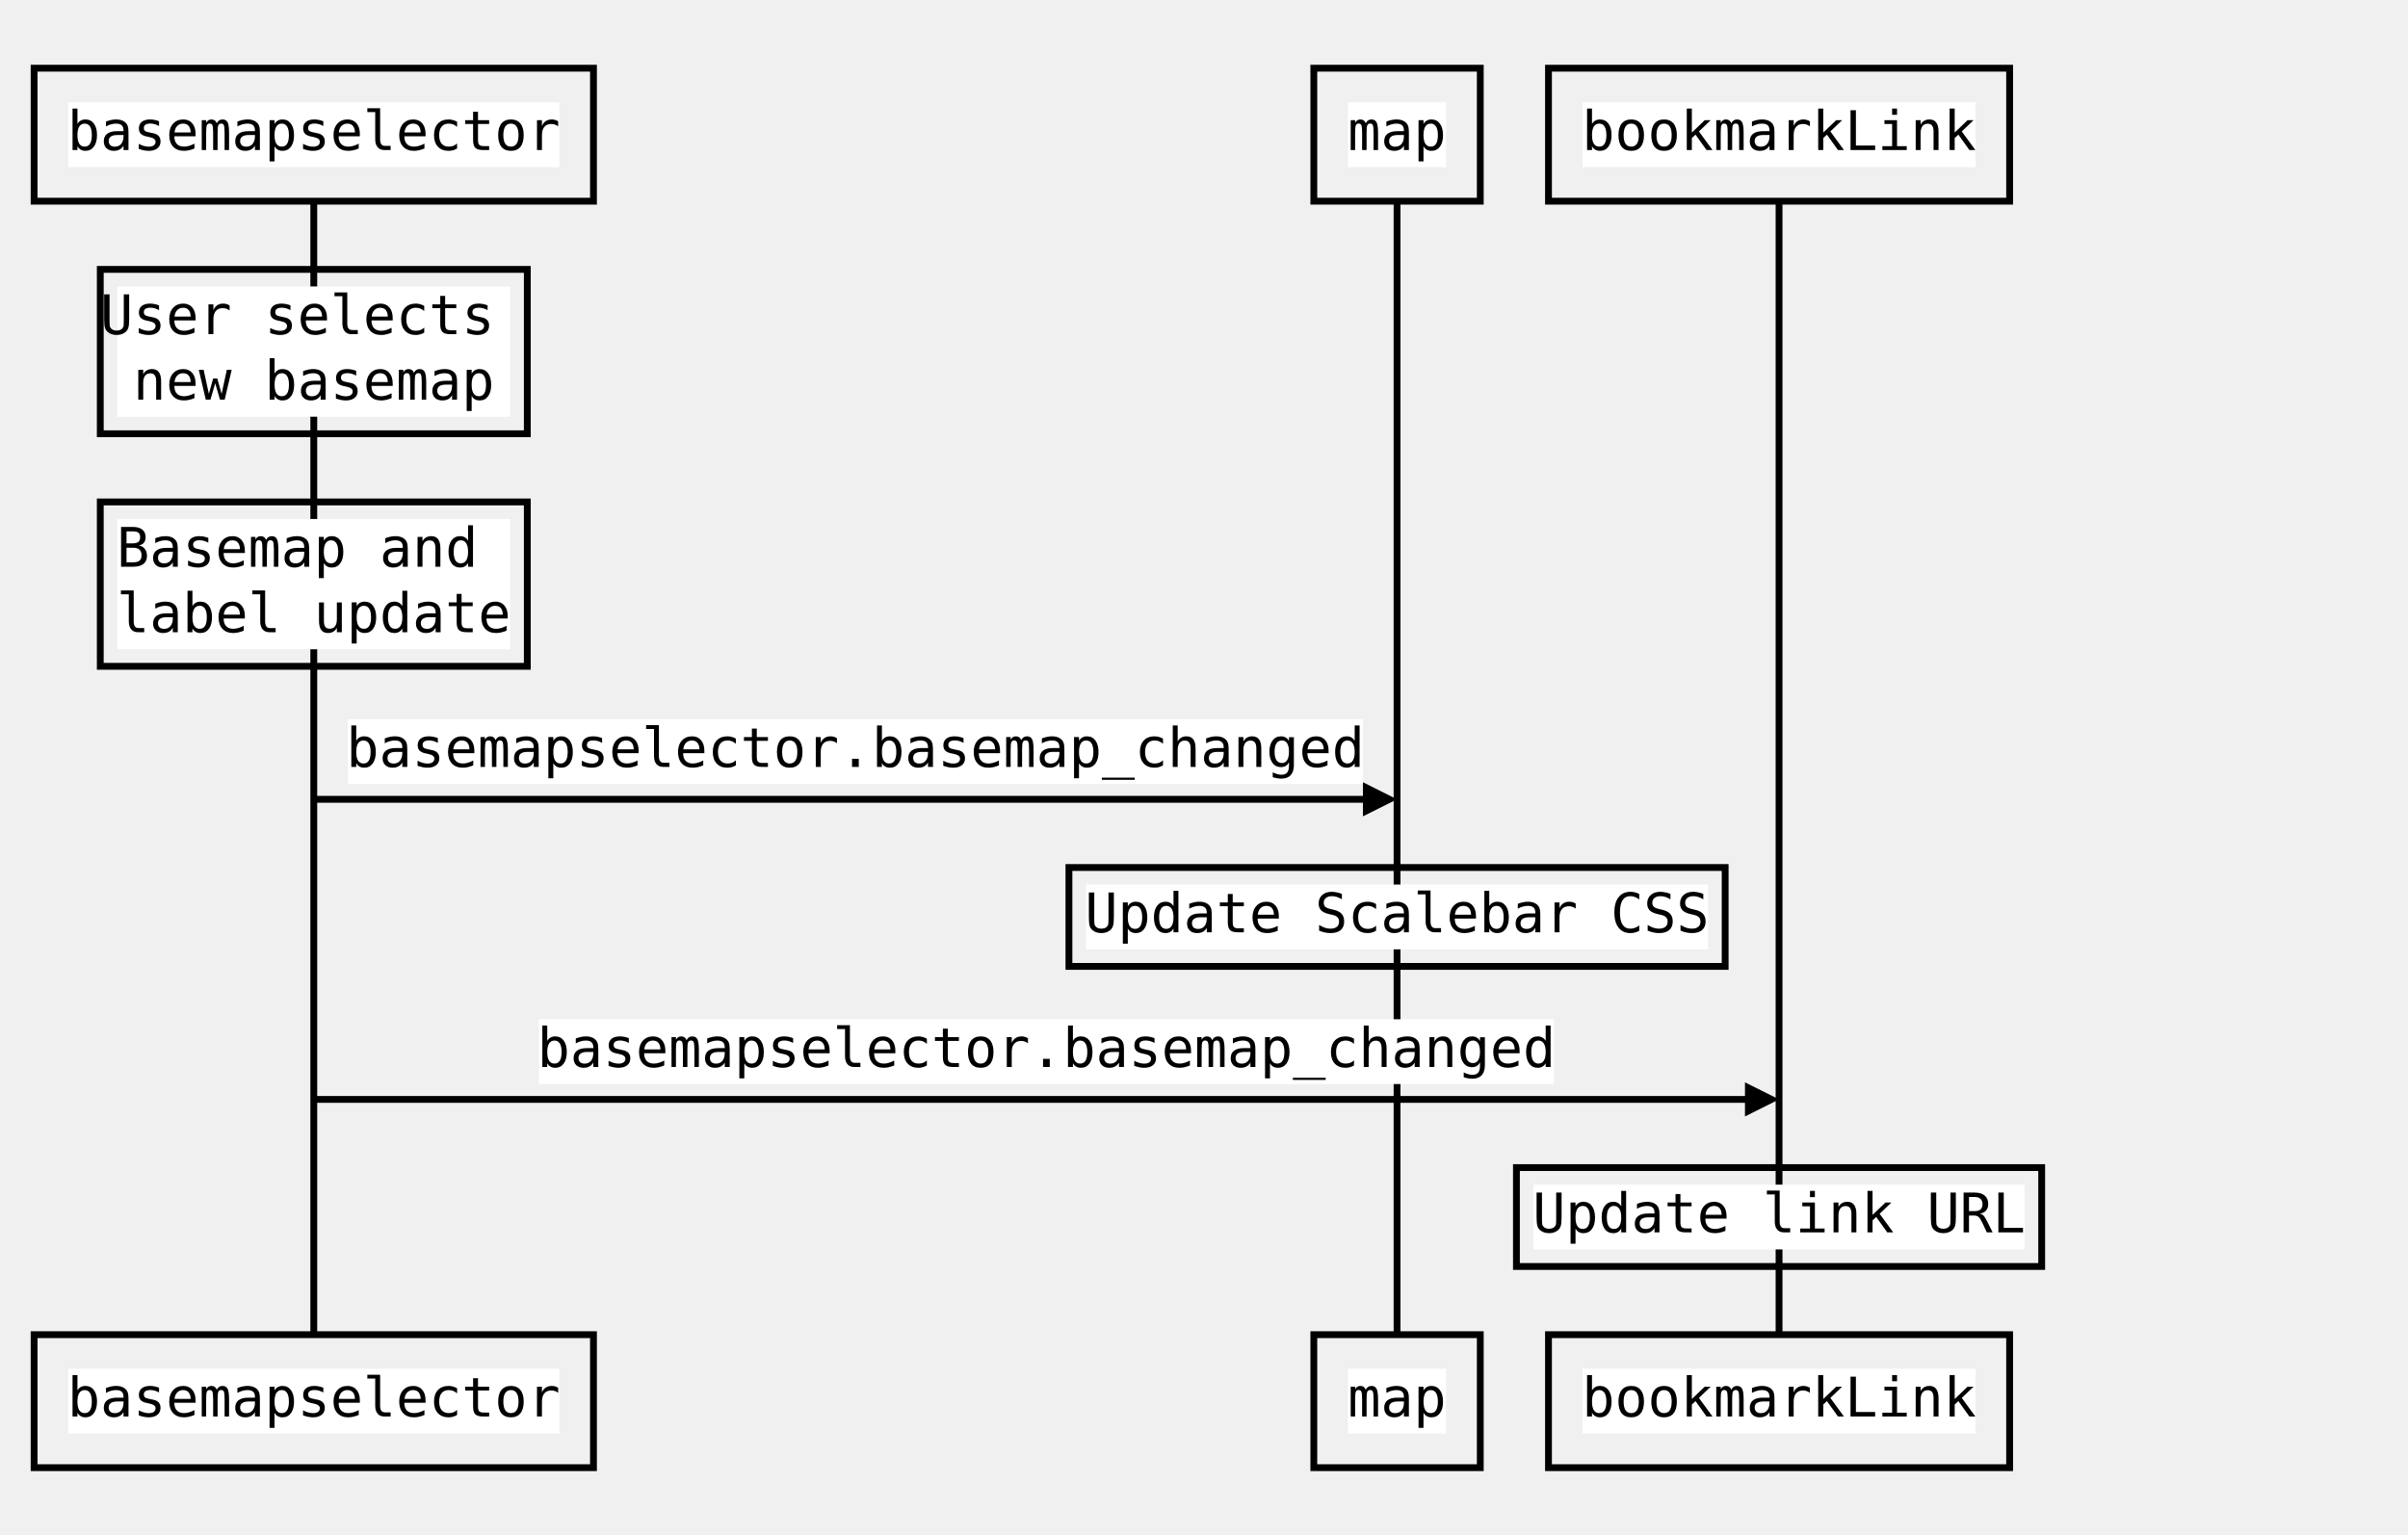
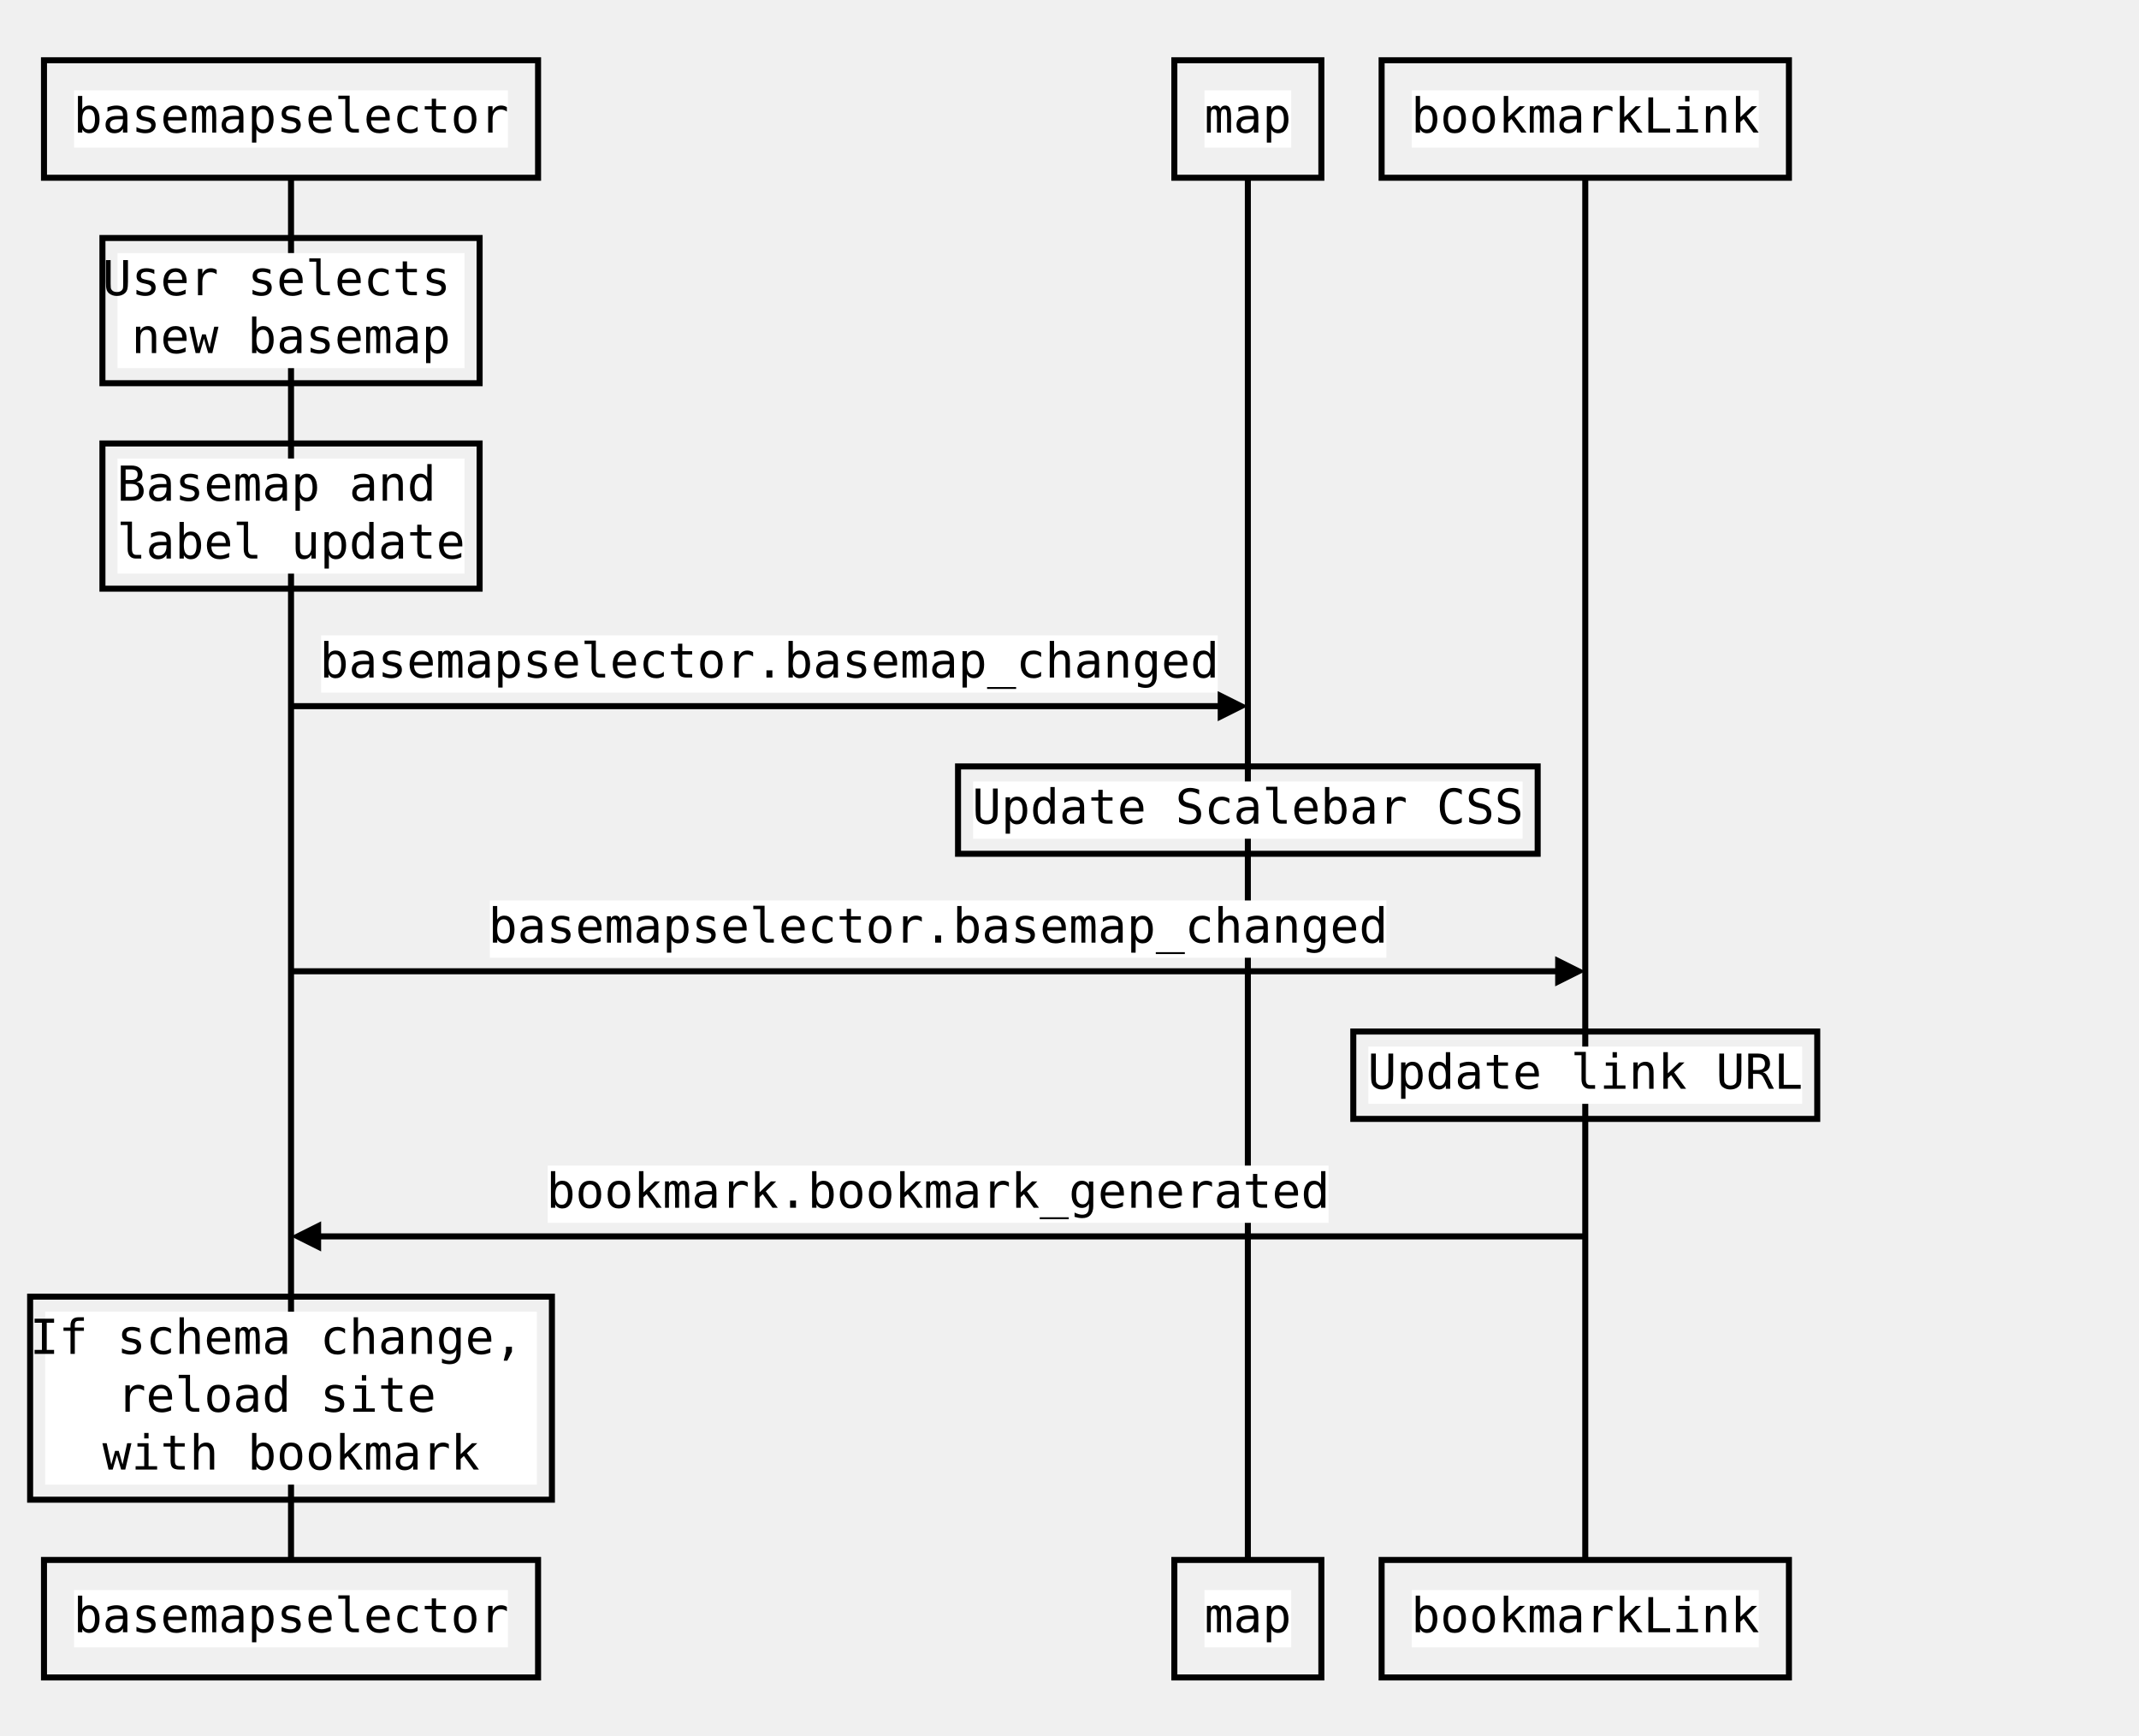
- <svg xmlns="http://www.w3.org/2000/svg" xmlns:xlink="http://www.w3.org/1999/xlink" width="706" height="450">
+ <svg xmlns="http://www.w3.org/2000/svg" xmlns:xlink="http://www.w3.org/1999/xlink" width="710" height="576">
  <source>Note over basemapselector: User selects\nnew basemap
Note over basemapselector: Basemap and\nlabel update

basemapselector-&gt;map:basemapselector.basemap_changed
Note over map: Update Scalebar CSS

basemapselector-&gt;bookmarkLink:basemapselector.basemap_changed
+ 
Note over bookmarkLink: Update link URL
- </source>
+ 
+ bookmarkLink-&gt;basemapselector:bookmark.bookmark_generated
+ 
+ Note over basemapselector: If schema change,\nreload site\nwith bookmark</source>
  <defs>
    <path id="raphael-marker-block" d="M5,0 0,2.5 5,5z" stroke-linecap="round" />
    <marker refY="2.5" refX="2.5" orient="auto" markerWidth="5" markerHeight="5" id="raphael-marker-endblock55">
      <use stroke="none" fill="#000" stroke-width="1" transform="rotate(180 2.5 2.5) scale(1,1)" xlink:href="#raphael-marker-block" />
    </marker>
  </defs>
-   <rect stroke-width="2" style="" stroke="#000000" fill="none" ry="0" rx="0" r="0" height="39" width="164" y="20" x="10" />
-   <rect style="" stroke="none" fill="#ffffff" ry="0" rx="0" r="0" height="19" width="144" y="30" x="20" />
-   <text font-family="Andale Mono, monospace" font-size="16px" fill="#000000" stroke="none" font="10px &quot;Arial&quot;" text-anchor="middle" y="39.5" x="92" style="text-anchor: middle; font: 16px Andale Mono,monospace;">
+   <rect stroke-width="2" style="" stroke="#000000" fill="none" ry="0" rx="0" r="0" height="39" width="164" y="20" x="14.6" />
+   <rect style="" stroke="none" fill="#ffffff" ry="0" rx="0" r="0" height="19" width="144" y="30" x="24.6" />
+   <text font-family="Andale Mono, monospace" font-size="16px" fill="#000000" stroke="none" font="10px &quot;Arial&quot;" text-anchor="middle" y="39.5" x="96.6" style="text-anchor: middle; font: 16px Andale Mono,monospace;">
    <tspan dy="4.5">basemapselector</tspan>
  </text>
-   <rect stroke-width="2" style="" stroke="#000000" fill="none" ry="0" rx="0" r="0" height="39" width="164" y="391.4" x="10" />
-   <rect style="" stroke="none" fill="#ffffff" ry="0" rx="0" r="0" height="19" width="144" y="401.4" x="20" />
-   <text font-family="Andale Mono, monospace" font-size="16px" fill="#000000" stroke="none" font="10px &quot;Arial&quot;" text-anchor="middle" y="410.9" x="92" style="text-anchor: middle; font: 16px Andale Mono,monospace;">
+   <rect stroke-width="2" style="" stroke="#000000" fill="none" ry="0" rx="0" r="0" height="39" width="164" y="517.8" x="14.6" />
+   <rect style="" stroke="none" fill="#ffffff" ry="0" rx="0" r="0" height="19" width="144" y="527.8" x="24.6" />
+   <text font-family="Andale Mono, monospace" font-size="16px" fill="#000000" stroke="none" font="10px &quot;Arial&quot;" text-anchor="middle" y="537.3" x="96.6" style="text-anchor: middle; font: 16px Andale Mono,monospace;">
    <tspan dy="4.5">basemapselector</tspan>
  </text>
-   <path stroke-width="2" d="M92,59L92,391.4" stroke="#000000" fill="none" style="" />
-   <rect stroke-width="2" style="" stroke="#000000" fill="none" ry="0" rx="0" r="0" height="39" width="48.8" y="20" x="385.2" />
-   <rect style="" stroke="none" fill="#ffffff" ry="0" rx="0" r="0" height="19" width="28.8" y="30" x="395.2" />
-   <text font-family="Andale Mono, monospace" font-size="16px" fill="#000000" stroke="none" font="10px &quot;Arial&quot;" text-anchor="middle" y="39.5" x="409.6" style="text-anchor: middle; font: 16px Andale Mono,monospace;">
+   <path stroke-width="2" d="M96.6,59L96.6,517.8" stroke="#000000" fill="none" style="" />
+   <rect stroke-width="2" style="" stroke="#000000" fill="none" ry="0" rx="0" r="0" height="39" width="48.8" y="20" x="389.8" />
+   <rect style="" stroke="none" fill="#ffffff" ry="0" rx="0" r="0" height="19" width="28.8" y="30" x="399.8" />
+   <text font-family="Andale Mono, monospace" font-size="16px" fill="#000000" stroke="none" font="10px &quot;Arial&quot;" text-anchor="middle" y="39.5" x="414.2" style="text-anchor: middle; font: 16px Andale Mono,monospace;">
    <tspan dy="4.5">map</tspan>
  </text>
-   <rect stroke-width="2" style="" stroke="#000000" fill="none" ry="0" rx="0" r="0" height="39" width="48.8" y="391.4" x="385.2" />
-   <rect style="" stroke="none" fill="#ffffff" ry="0" rx="0" r="0" height="19" width="28.8" y="401.4" x="395.2" />
-   <text font-family="Andale Mono, monospace" font-size="16px" fill="#000000" stroke="none" font="10px &quot;Arial&quot;" text-anchor="middle" y="410.9" x="409.6" style="text-anchor: middle; font: 16px Andale Mono,monospace;">
+   <rect stroke-width="2" style="" stroke="#000000" fill="none" ry="0" rx="0" r="0" height="39" width="48.8" y="517.8" x="389.8" />
+   <rect style="" stroke="none" fill="#ffffff" ry="0" rx="0" r="0" height="19" width="28.8" y="527.8" x="399.8" />
+   <text font-family="Andale Mono, monospace" font-size="16px" fill="#000000" stroke="none" font="10px &quot;Arial&quot;" text-anchor="middle" y="537.3" x="414.2" style="text-anchor: middle; font: 16px Andale Mono,monospace;">
    <tspan dy="4.5">map</tspan>
  </text>
-   <path stroke-width="2" d="M409.6,59L409.6,391.4" stroke="#000000" fill="none" style="" />
-   <rect stroke-width="2" style="" stroke="#000000" fill="none" ry="0" rx="0" r="0" height="39" width="135.2" y="20" x="454" />
-   <rect style="" stroke="none" fill="#ffffff" ry="0" rx="0" r="0" height="19" width="115.2" y="30" x="464" />
-   <text font-family="Andale Mono, monospace" font-size="16px" fill="#000000" stroke="none" font="10px &quot;Arial&quot;" text-anchor="middle" y="39.5" x="521.6" style="text-anchor: middle; font: 16px Andale Mono,monospace;">
+   <path stroke-width="2" d="M414.2,59L414.2,517.8" stroke="#000000" fill="none" style="" />
+   <rect stroke-width="2" style="" stroke="#000000" fill="none" ry="0" rx="0" r="0" height="39" width="135.2" y="20" x="458.6" />
+   <rect style="" stroke="none" fill="#ffffff" ry="0" rx="0" r="0" height="19" width="115.2" y="30" x="468.6" />
+   <text font-family="Andale Mono, monospace" font-size="16px" fill="#000000" stroke="none" font="10px &quot;Arial&quot;" text-anchor="middle" y="39.5" x="526.2" style="text-anchor: middle; font: 16px Andale Mono,monospace;">
    <tspan dy="4.5">bookmarkLink</tspan>
  </text>
-   <rect stroke-width="2" style="" stroke="#000000" fill="none" ry="0" rx="0" r="0" height="39" width="135.2" y="391.4" x="454" />
-   <rect style="" stroke="none" fill="#ffffff" ry="0" rx="0" r="0" height="19" width="115.2" y="401.4" x="464" />
-   <text font-family="Andale Mono, monospace" font-size="16px" fill="#000000" stroke="none" font="10px &quot;Arial&quot;" text-anchor="middle" y="410.9" x="521.6" style="text-anchor: middle; font: 16px Andale Mono,monospace;">
+   <rect stroke-width="2" style="" stroke="#000000" fill="none" ry="0" rx="0" r="0" height="39" width="135.2" y="517.8" x="458.6" />
+   <rect style="" stroke="none" fill="#ffffff" ry="0" rx="0" r="0" height="19" width="115.2" y="527.8" x="468.6" />
+   <text font-family="Andale Mono, monospace" font-size="16px" fill="#000000" stroke="none" font="10px &quot;Arial&quot;" text-anchor="middle" y="537.3" x="526.2" style="text-anchor: middle; font: 16px Andale Mono,monospace;">
    <tspan dy="4.5">bookmarkLink</tspan>
  </text>
-   <path stroke-width="2" d="M521.6,59L521.6,391.4" stroke="#000000" fill="none" style="" />
-   <rect stroke-width="2" style="" stroke="#000000" fill="none" ry="0" rx="0" r="0" height="48.2" width="125.2" y="79" x="29.4" />
-   <rect style="" stroke="none" fill="#ffffff" ry="0" rx="0" r="0" height="38.2" width="115.2" y="84" x="34.4" />
-   <text font-family="Andale Mono, monospace" font-size="16px" fill="#000000" stroke="none" font="10px &quot;Arial&quot;" text-anchor="middle" y="103.1" x="92" style="text-anchor: middle; font: 16px Andale Mono,monospace;">
+   <path stroke-width="2" d="M526.2,59L526.2,517.8" stroke="#000000" fill="none" style="" />
+   <rect stroke-width="2" style="" stroke="#000000" fill="none" ry="0" rx="0" r="0" height="48.2" width="125.2" y="79" x="34" />
+   <rect style="" stroke="none" fill="#ffffff" ry="0" rx="0" r="0" height="38.2" width="115.2" y="84" x="39" />
+   <text font-family="Andale Mono, monospace" font-size="16px" fill="#000000" stroke="none" font="10px &quot;Arial&quot;" text-anchor="middle" y="103.1" x="96.6" style="text-anchor: middle; font: 16px Andale Mono,monospace;">
    <tspan dy="-5.1">User selects</tspan>
-     <tspan x="92" dy="19.2">new basemap</tspan>
+     <tspan x="96.6" dy="19.2">new basemap</tspan>
  </text>
-   <rect stroke-width="2" style="" stroke="#000000" fill="none" ry="0" rx="0" r="0" height="48.2" width="125.2" y="147.2" x="29.4" />
-   <rect style="" stroke="none" fill="#ffffff" ry="0" rx="0" r="0" height="38.2" width="115.2" y="152.2" x="34.4" />
-   <text font-family="Andale Mono, monospace" font-size="16px" fill="#000000" stroke="none" font="10px &quot;Arial&quot;" text-anchor="middle" y="171.3" x="92" style="text-anchor: middle; font: 16px Andale Mono,monospace;">
+   <rect stroke-width="2" style="" stroke="#000000" fill="none" ry="0" rx="0" r="0" height="48.2" width="125.2" y="147.2" x="34" />
+   <rect style="" stroke="none" fill="#ffffff" ry="0" rx="0" r="0" height="38.2" width="115.2" y="152.2" x="39" />
+   <text font-family="Andale Mono, monospace" font-size="16px" fill="#000000" stroke="none" font="10px &quot;Arial&quot;" text-anchor="middle" y="171.3" x="96.6" style="text-anchor: middle; font: 16px Andale Mono,monospace;">
    <tspan dy="-5.1">Basemap and</tspan>
-     <tspan x="92" dy="19.2">label update</tspan>
+     <tspan x="96.6" dy="19.2">label update</tspan>
  </text>
-   <rect style="" stroke="none" fill="#ffffff" ry="0" rx="0" r="0" height="19" width="297.6" y="210.9" x="102" />
-   <text font-family="Andale Mono, monospace" font-size="16px" fill="#000000" stroke="none" font="10px &quot;Arial&quot;" text-anchor="middle" y="220.4" x="250.8" style="text-anchor: middle; font: 16px Andale Mono,monospace;">
+   <rect style="" stroke="none" fill="#ffffff" ry="0" rx="0" r="0" height="19" width="297.6" y="210.9" x="106.6" />
+   <text font-family="Andale Mono, monospace" font-size="16px" fill="#000000" stroke="none" font="10px &quot;Arial&quot;" text-anchor="middle" y="220.4" x="255.4" style="text-anchor: middle; font: 16px Andale Mono,monospace;">
    <tspan dy="4.5">basemapselector.basemap_changed</tspan>
  </text>
-   <path stroke-dasharray="0" marker-end="url(#raphael-marker-endblock55)" stroke-width="2" d="M92,234.4C92,234.4,364.134,234.4,404.595,234.4" stroke="#000000" fill="none" style="" />
-   <rect stroke-width="2" style="" stroke="#000000" fill="none" ry="0" rx="0" r="0" height="29" width="192.4" y="254.4" x="313.4" />
-   <rect style="" stroke="none" fill="#ffffff" ry="0" rx="0" r="0" height="19" width="182.4" y="259.4" x="318.4" />
-   <text font-family="Andale Mono, monospace" font-size="16px" fill="#000000" stroke="none" font="10px &quot;Arial&quot;" text-anchor="middle" y="268.9" x="409.6" style="text-anchor: middle; font: 16px Andale Mono,monospace;">
+   <path stroke-dasharray="0" marker-end="url(#raphael-marker-endblock55)" stroke-width="2" d="M96.6,234.4C96.6,234.4,368.734,234.4,409.195,234.4" stroke="#000000" fill="none" style="" />
+   <rect stroke-width="2" style="" stroke="#000000" fill="none" ry="0" rx="0" r="0" height="29" width="192.4" y="254.4" x="318" />
+   <rect style="" stroke="none" fill="#ffffff" ry="0" rx="0" r="0" height="19" width="182.4" y="259.4" x="323" />
+   <text font-family="Andale Mono, monospace" font-size="16px" fill="#000000" stroke="none" font="10px &quot;Arial&quot;" text-anchor="middle" y="268.9" x="414.2" style="text-anchor: middle; font: 16px Andale Mono,monospace;">
    <tspan dy="4.5">Update Scalebar CSS</tspan>
  </text>
-   <rect style="" stroke="none" fill="#ffffff" ry="0" rx="0" r="0" height="19" width="297.6" y="298.9" x="158" />
-   <text font-family="Andale Mono, monospace" font-size="16px" fill="#000000" stroke="none" font="10px &quot;Arial&quot;" text-anchor="middle" y="308.4" x="306.8" style="text-anchor: middle; font: 16px Andale Mono,monospace;">
+   <rect style="" stroke="none" fill="#ffffff" ry="0" rx="0" r="0" height="19" width="297.6" y="298.9" x="162.6" />
+   <text font-family="Andale Mono, monospace" font-size="16px" fill="#000000" stroke="none" font="10px &quot;Arial&quot;" text-anchor="middle" y="308.4" x="311.4" style="text-anchor: middle; font: 16px Andale Mono,monospace;">
    <tspan dy="4.5">basemapselector.basemap_changed</tspan>
  </text>
-   <path stroke-dasharray="0" marker-end="url(#raphael-marker-endblock55)" stroke-width="2" d="M92,322.4C92,322.4,468.694,322.4,516.608,322.4" stroke="#000000" fill="none" style="" />
-   <rect stroke-width="2" style="" stroke="#000000" fill="none" ry="0" rx="0" r="0" height="29" width="154" y="342.4" x="444.6" />
-   <rect style="" stroke="none" fill="#ffffff" ry="0" rx="0" r="0" height="19" width="144" y="347.4" x="449.6" />
-   <text font-family="Andale Mono, monospace" font-size="16px" fill="#000000" stroke="none" font="10px &quot;Arial&quot;" text-anchor="middle" y="356.9" x="521.6" style="text-anchor: middle; font: 16px Andale Mono,monospace;">
+   <path stroke-dasharray="0" marker-end="url(#raphael-marker-endblock55)" stroke-width="2" d="M96.6,322.4C96.6,322.4,473.294,322.4,521.208,322.4" stroke="#000000" fill="none" style="" />
+   <rect stroke-width="2" style="" stroke="#000000" fill="none" ry="0" rx="0" r="0" height="29" width="154" y="342.4" x="449.2" />
+   <rect style="" stroke="none" fill="#ffffff" ry="0" rx="0" r="0" height="19" width="144" y="347.4" x="454.2" />
+   <text font-family="Andale Mono, monospace" font-size="16px" fill="#000000" stroke="none" font="10px &quot;Arial&quot;" text-anchor="middle" y="356.9" x="526.2" style="text-anchor: middle; font: 16px Andale Mono,monospace;">
    <tspan dy="4.5">Update link URL</tspan>
  </text>
+   <rect style="" stroke="none" fill="#ffffff" ry="0" rx="0" r="0" height="19" width="259.2" y="386.9" x="181.8" />
+   <text font-family="Andale Mono, monospace" font-size="16px" fill="#000000" stroke="none" font="10px &quot;Arial&quot;" text-anchor="middle" y="396.4" x="311.4" style="text-anchor: middle; font: 16px Andale Mono,monospace;">
+     <tspan dy="4.5">bookmark.bookmark_generated</tspan>
+   </text>
+   <path stroke-dasharray="0" marker-end="url(#raphael-marker-endblock55)" stroke-width="2" d="M526.2,410.4C526.2,410.4,149.506,410.4,101.592,410.4" stroke="#000000" fill="none" style="" />
+   <rect stroke-width="2" style="" stroke="#000000" fill="none" ry="0" rx="0" r="0" height="67.4" width="173.2" y="430.4" x="10" />
+   <rect style="" stroke="none" fill="#ffffff" ry="0" rx="0" r="0" height="57.4" width="163.2" y="435.4" x="15" />
+   <text font-family="Andale Mono, monospace" font-size="16px" fill="#000000" stroke="none" font="10px &quot;Arial&quot;" text-anchor="middle" y="464.1" x="96.6" style="text-anchor: middle; font: 16px Andale Mono,monospace;">
+     <tspan dy="-14.7">If schema change,</tspan>
+     <tspan x="96.6" dy="19.2">reload site</tspan>
+     <tspan x="96.6" dy="19.2">with bookmark</tspan>
+   </text>
</svg>
